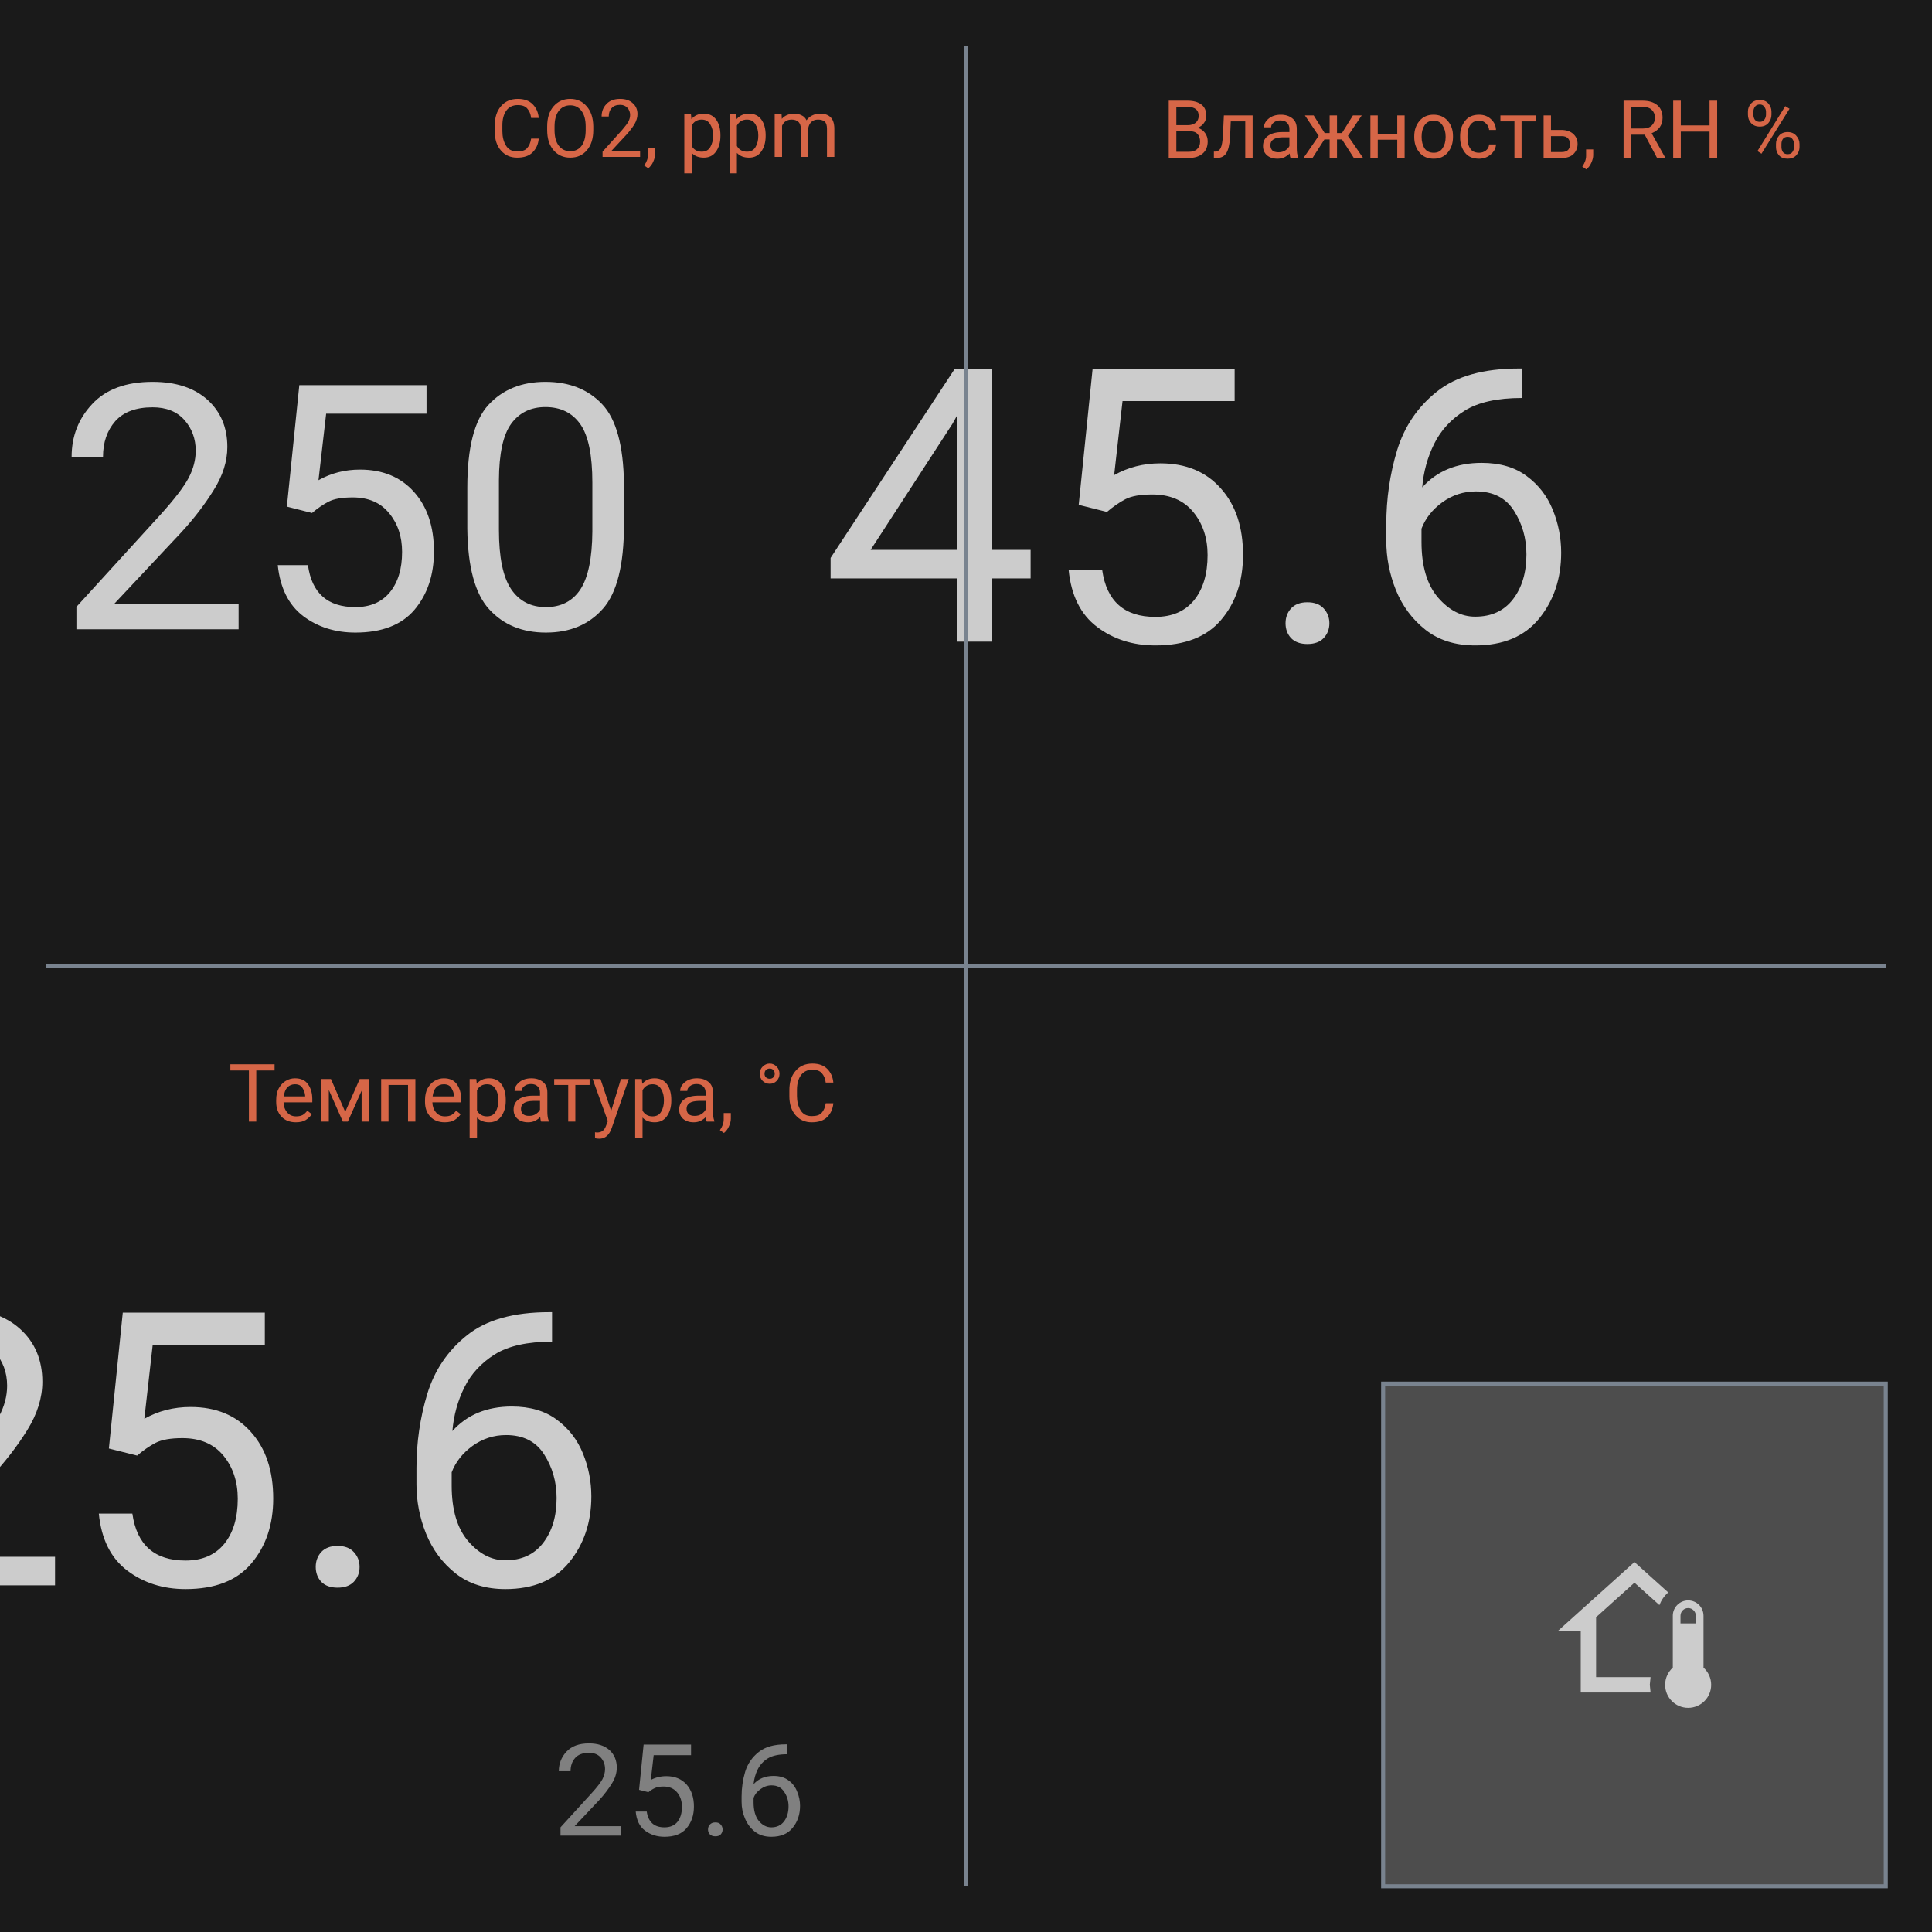
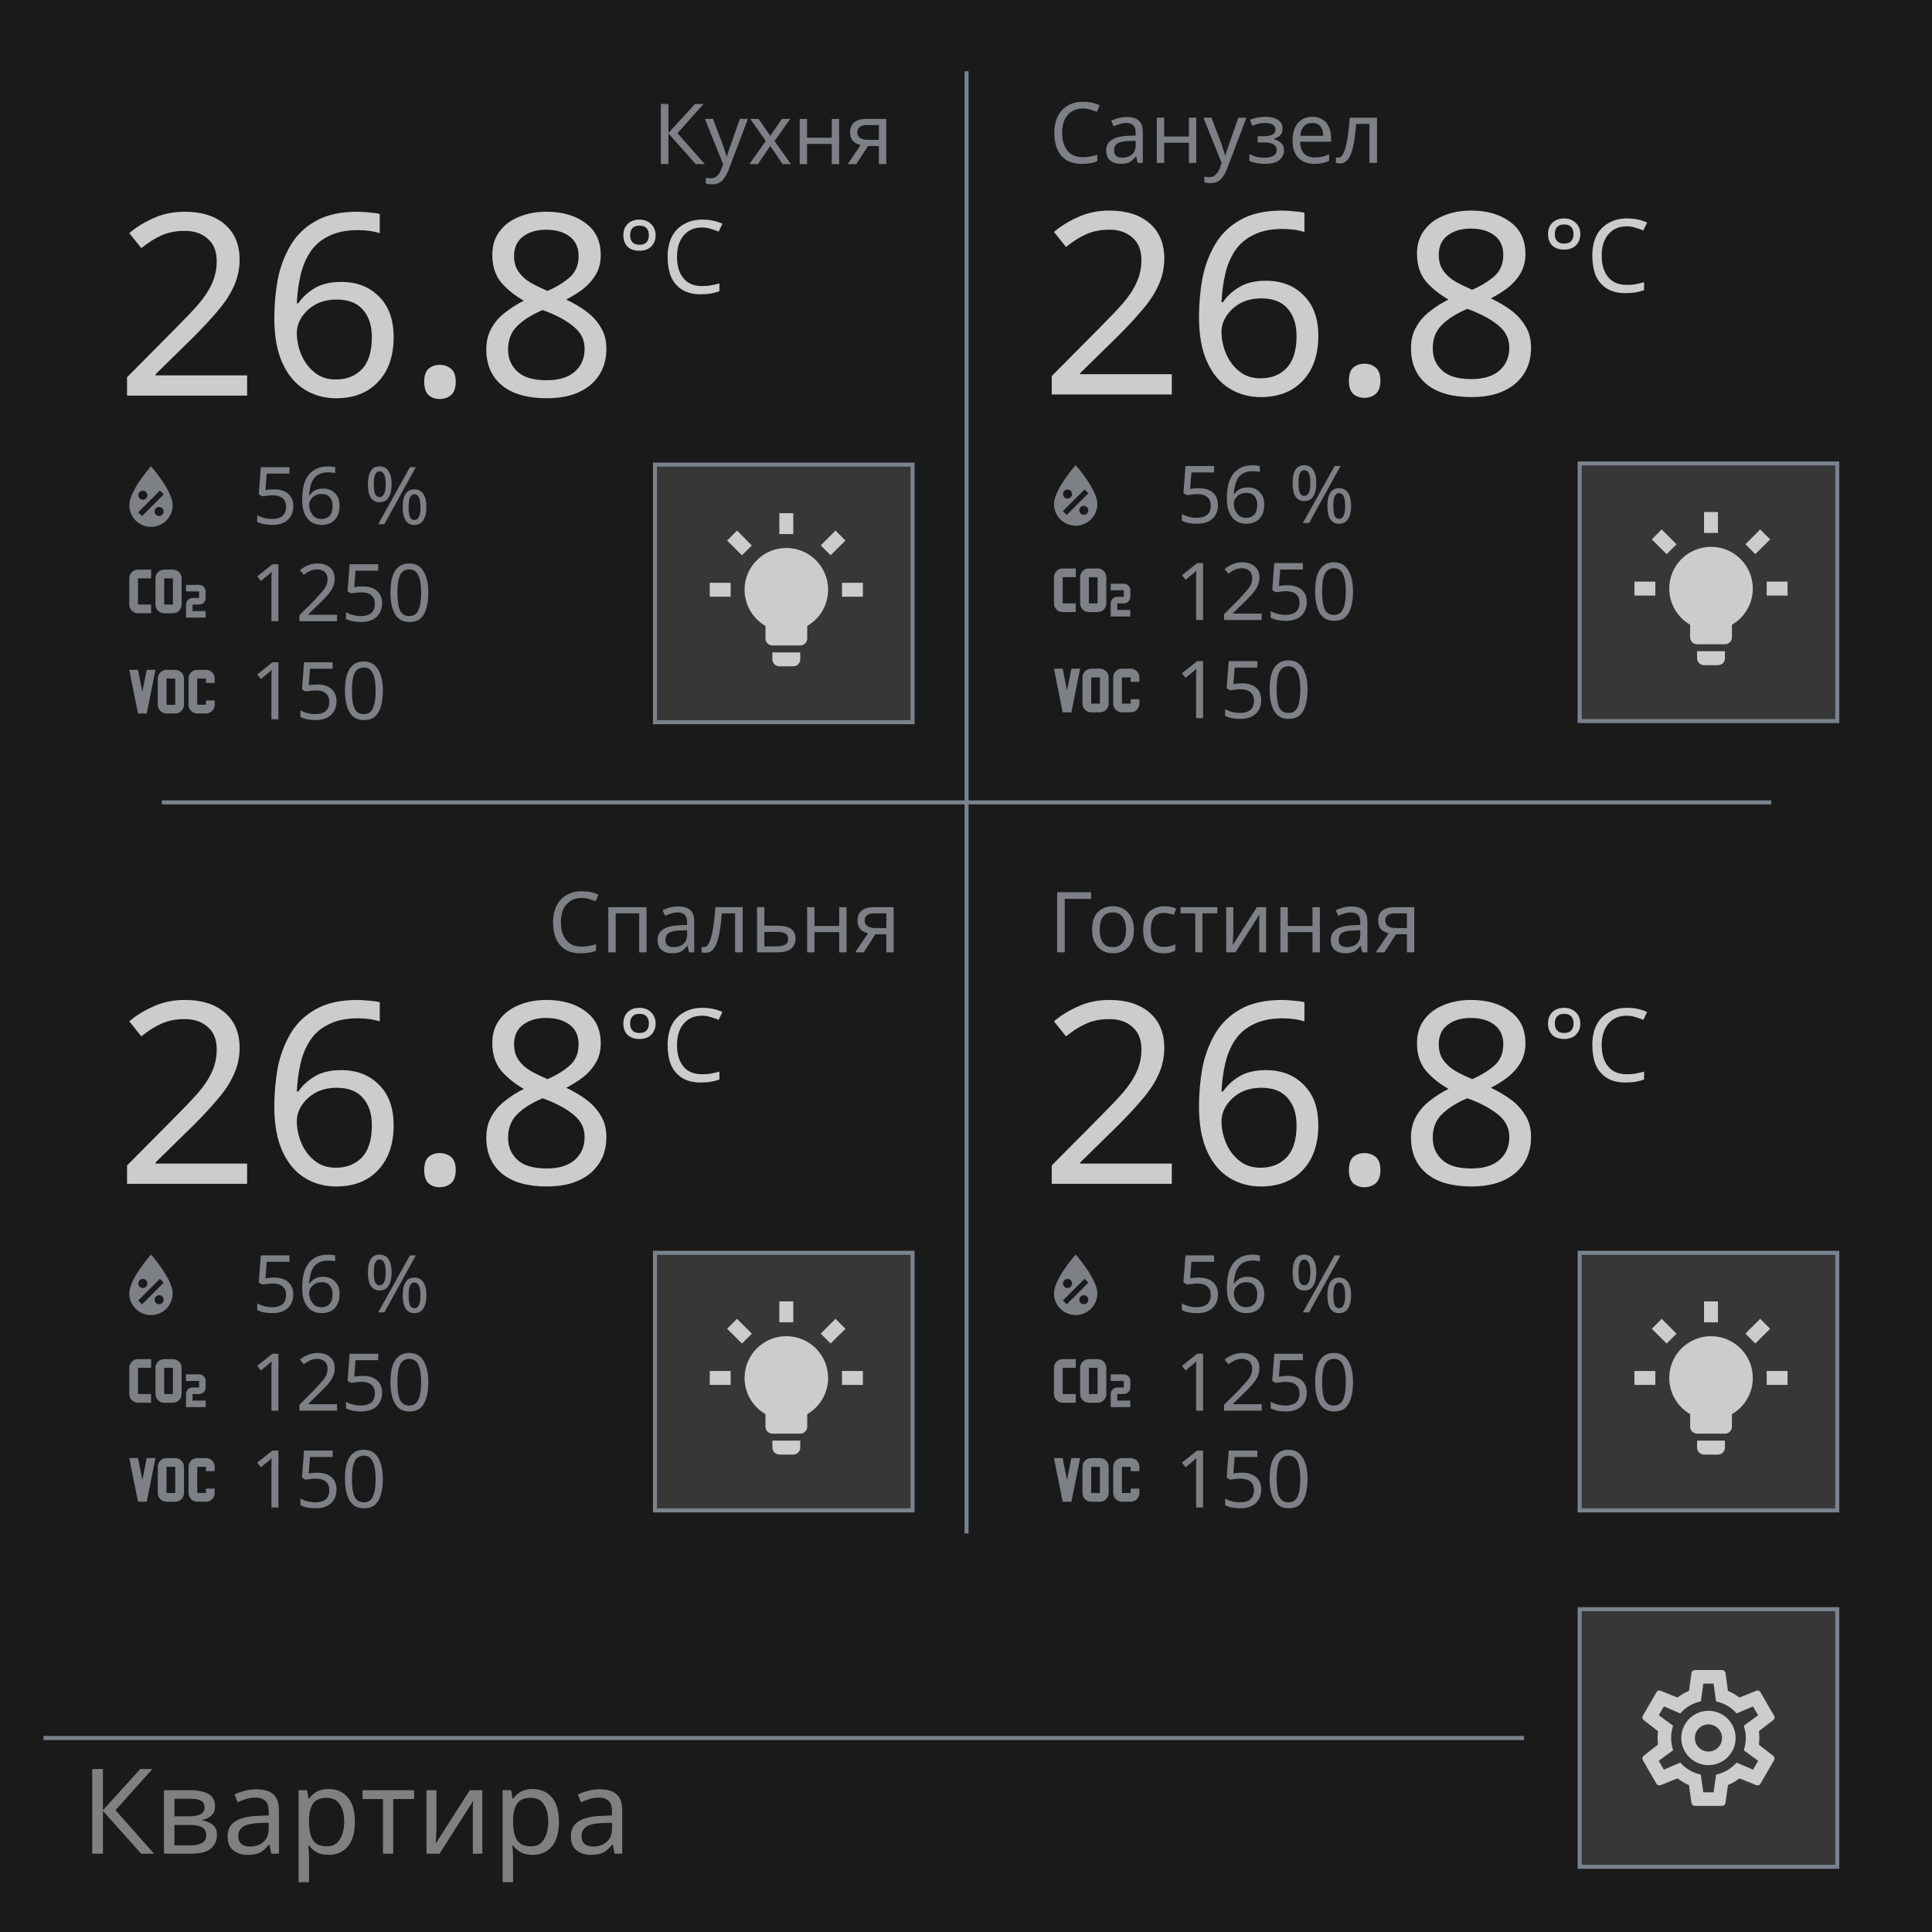
<svg xmlns="http://www.w3.org/2000/svg" xmlns:xlink="http://www.w3.org/1999/xlink" width="480" height="480" viewBox="0 0 127 127" version="1.1" id="svg5" xml:space="preserve" style="">
  <defs id="defs1266">
+     <rect x="-12.41" y="139.692" width="315.668" height="33.974" id="rect17970" />
    <style type="text/css" id="style1264" />
  </defs>
  <defs id="defs2" />
  <g id="layer1">
    <rect style="fill:#1a1a1a;stroke-width:0.529;stroke-linecap:round;stroke-linejoin:round;paint-order:markers fill stroke;stop-color:#000000" id="rect384" width="127" height="127" x="0" y="-1.1546319e-14" />
-     <path style="fill:none;stroke:#79838f;stroke-width:0.265px;stroke-linecap:butt;stroke-linejoin:miter;stroke-opacity:1" d="M 123.971,63.5 H 3.029" id="path312" />
-     <text xml:space="preserve" style="font-size:22.754px;line-height:1.25;font-family:Ubuntu;-inkscape-font-specification:Ubuntu;fill:#cccccc;fill-opacity:1;stroke-width:0.265" x="31.204" y="41.686" id="text426" transform="scale(1.007809,0.9922513)" class="" data-svg-param-id="f1874c96bd0a">
-       <tspan id="tspan424" style="font-style:normal;font-variant:normal;font-weight:normal;font-stretch:normal;font-size:22.754px;font-family:Roboto;-inkscape-font-specification:Roboto;text-align:center;text-anchor:middle;fill:#cccccc;fill-opacity:1;stroke-width:0.265" x="31.204" y="41.686">1250</tspan>
+     <path d="m 44.135,-20.167 c -0.946,0 -1.72,0.773 -1.72,1.717 0,0.944 0.774,1.717 1.72,1.717 0.069,0 0.12,0 0.189,-0.017 l 0.396,-1.133 -0.103,-0.103 c 0.12,-0.12 0.206,-0.292 0.206,-0.481 0,-0.12 -0.034,-0.24 -0.103,-0.343 l 0.378,-0.378 c 0.155,0.223 0.241,0.464 0.241,0.738 h 0.172 c 0.052,0 0.103,0.017 0.138,0.034 0,0 0.017,0 0.017,0.017 0.069,0.034 0.138,0.103 0.172,0.189 0.017,-0.086 0.017,-0.155 0.017,-0.24 0,-0.944 -0.774,-1.717 -1.72,-1.717 m 0.344,1.133 c -0.103,-0.069 -0.224,-0.103 -0.344,-0.103 -0.378,0 -0.688,0.309 -0.688,0.687 0,0.189 0.069,0.361 0.206,0.481 l -0.361,0.361 c -0.224,-0.206 -0.361,-0.515 -0.361,-0.841 0,-0.67 0.533,-1.202 1.204,-1.202 0.275,0 0.516,0.086 0.722,0.24 l -0.378,0.378 m 1.032,0.927 h -0.344 l -0.55,1.545 h 0.327 l 0.12,-0.343 h 0.55 l 0.12,0.343 h 0.327 l -0.55,-1.545 m -0.378,0.979 0.206,-0.635 0.206,0.635 z" id="path4494" style="fill:#cccccc;fill-opacity:1;stroke-width:0.214" />
+     <text xml:space="preserve" transform="scale(0.2645833)" id="text17968" style="font-size:22px;line-height:1.25;font-family:Ubuntu;-inkscape-font-specification:Ubuntu;white-space:pre;shape-inside:url(#rect17970);display:inline" />
+     <g id="g50077" transform="translate(0,-17.83066)">
+       <path style="fill:none;stroke:#79838f;stroke-width:0.265px;stroke-linecap:butt;stroke-linejoin:miter;stroke-opacity:1" d="M 116.431,70.575 H 10.642" id="path6791" />
+       <text xml:space="preserve" style="font-size:5.547px;line-height:1.25;font-family:Ubuntu;-inkscape-font-specification:Ubuntu;fill:#7d8085;fill-opacity:1;stroke-width:0.265" x="42.915" y="28.613" id="text519" transform="scale(0.9998632,1.000137)">
+         <tspan id="tspan517" style="fill:#7d8085;fill-opacity:1;stroke-width:0.265" x="42.915" y="28.613">Кухня</tspan>
+       </text>
+       <g id="g11452" transform="matrix(1.578513,0,0,1.578945,-0.5522561,-65.776)" style="stroke-width:0.633">
+         <text xml:space="preserve" style="font-size:10.583px;line-height:1.25;font-family:Ubuntu;-inkscape-font-specification:Ubuntu;fill:#cccccc;fill-opacity:1;stroke-width:0.168" x="5.141" y="69.424" id="text10087">
+           <tspan id="tspan10085" style="font-size:10.583px;fill:#cccccc;fill-opacity:1;stroke-width:0.168" x="5.141" y="69.424">26.8</tspan>
+         </text>
+         <text xml:space="preserve" style="font-size:4.233px;line-height:1.25;font-family:Ubuntu;-inkscape-font-specification:Ubuntu;fill:#cccccc;fill-opacity:1;stroke-width:0.168" x="26.076" y="65.159" id="text11212">
+           <tspan id="tspan11210" style="font-size:4.233px;fill:#cccccc;fill-opacity:1;stroke-width:0.168" x="26.076" y="65.159">°С</tspan>
+         </text>
+       </g>
+       <g id="g38697" transform="translate(0,17.01354)">
+         <g id="g23434" transform="matrix(1.084298,0,0,1.084595,0.2450653,-48.72923)" style="fill:#7d8085;fill-opacity:1;stroke-width:0.922">
+           <path d="m 8.927,73.943 c 0,0 -1.315,1.479 -1.315,2.356 0,0.728 0.59,1.315 1.315,1.315 a 1.315,1.315 0 0 0 1.315,-1.315 c 0,-0.877 -1.315,-2.356 -1.315,-2.356 m 0.541,1.473 0.232,0.232 -1.315,1.315 -0.232,-0.232 m 0.281,-1.309 a 0.274,0.274 0 0 1 0.274,0.274 0.274,0.274 0 0 1 -0.274,0.274 0.274,0.274 0 0 1 -0.274,-0.274 0.274,0.274 0 0 1 0.274,-0.274 m 0.986,0.986 a 0.274,0.274 0 0 1 0.274,0.274 0.274,0.274 0 0 1 -0.274,0.274 0.274,0.274 0 0 1 -0.274,-0.274 0.274,0.274 0 0 1 0.274,-0.274 z" id="path13127" style="fill:#7d8085;fill-opacity:1;stroke-width:0.244" />
+           <text xml:space="preserve" style="font-size:4.822px;line-height:1.25;font-family:Ubuntu;-inkscape-font-specification:Ubuntu;fill:#7d8085;fill-opacity:1;stroke-width:0.244" x="15.069" y="77.45" id="text13131">
+             <tspan id="tspan13129" style="fill:#7d8085;fill-opacity:1;stroke-width:0.244" x="15.069" y="77.45">56 %</tspan>
+           </text>
+         </g>
+         <g id="g23421" transform="matrix(1.084298,0,0,1.084595,0.2450653,-47.71619)" style="fill:#7d8085;fill-opacity:1;stroke-width:0.922">
+           <path d="M 8.141,79.271 A 0.529,0.529 0 0 0 7.611,79.8 v 1.587 a 0.529,0.529 0 0 0 0.529,0.529 h 0.794 v -0.529 h -0.794 v -1.587 h 0.794 v -0.529 h -0.794 m 1.587,0 a 0.529,0.529 0 0 0 -0.529,0.529 v 1.587 a 0.529,0.529 0 0 0 0.529,0.529 h 0.529 a 0.529,0.529 0 0 0 0.529,-0.529 v -1.587 A 0.529,0.529 0 0 0 10.257,79.271 H 9.728 m 0,0.529 h 0.529 v 1.587 H 9.728 v -1.587 m 1.323,0.397 v 0.397 h 0.794 v 0.397 H 11.448 a 0.397,0.397 0 0 0 -0.397,0.397 v 0.794 H 12.242 V 81.784 H 11.448 v -0.397 h 0.397 a 0.397,0.397 0 0 0 0.397,-0.397 v -0.397 a 0.397,0.397 0 0 0 -0.397,-0.397 z" id="path16691" style="fill:#7d8085;fill-opacity:1;stroke-width:0.244" />
+           <text xml:space="preserve" style="font-size:4.822px;line-height:1.25;font-family:Ubuntu;-inkscape-font-specification:Ubuntu;fill:#7d8085;fill-opacity:1;stroke-width:0.244" x="14.934" y="82.399" id="text17879">
+             <tspan id="tspan17877" style="fill:#7d8085;fill-opacity:1;stroke-width:0.244" x="14.934" y="82.399">1250</tspan>
+           </text>
+         </g>
+         <g id="g23429" transform="matrix(1.084298,0,0,1.084595,0.2450653,-46.14652)" style="fill:#7d8085;fill-opacity:1;stroke-width:0.922">
+           <g id="g23412" transform="translate(-42.70799,11.26288)" style="fill:#7d8085;fill-opacity:1;stroke-width:0.922">
+             <path d="m 50.319,72.636 0.529,2.646 h 0.529 l 0.529,-2.646 h -0.529 l -0.265,1.323 -0.265,-1.323 z" id="path21949" style="fill:#7d8085;fill-opacity:1;stroke-width:0.244" />
+             <path d="m 54.44,72.636 a 0.529,0.529 0 0 0 -0.529,0.529 v 1.587 a 0.529,0.529 0 0 0 0.529,0.529 h 0.529 a 0.529,0.529 0 0 0 0.529,-0.529 v -0.265 h -0.529 v 0.265 h -0.529 v -1.587 h 0.529 v 0.265 h 0.529 v -0.265 a 0.529,0.529 0 0 0 -0.529,-0.529 z" id="path20350" style="fill:#7d8085;fill-opacity:1;stroke-width:0.244" />
+             <path d="m 52.577,72.636 a 0.529,0.529 0 0 0 -0.529,0.529 v 1.588 a 0.529,0.529 0 0 0 0.529,0.529 h 0.529 a 0.529,0.529 0 0 0 0.529,-0.529 v -1.588 a 0.529,0.529 0 0 0 -0.529,-0.529 h -0.529 m 0,0.529 h 0.529 v 1.588 h -0.529 z" id="path17976" style="fill:#7d8085;fill-opacity:1;stroke-width:0.244" />
+           </g>
+           <text xml:space="preserve" style="font-size:4.822px;line-height:1.25;font-family:Ubuntu;-inkscape-font-specification:Ubuntu;fill:#7d8085;fill-opacity:1;stroke-width:0.244" x="14.934" y="86.895" id="text23416">
+             <tspan id="tspan23414" style="fill:#7d8085;fill-opacity:1;stroke-width:0.244" x="14.934" y="86.895">150</tspan>
+           </text>
+         </g>
+       </g>
+       <g id="g6955" transform="matrix(0.6666667,0,0,0.6666667,-10.38315,21.99524)" style="stroke-width:1.5">
+         <path id="path6949" style="display:inline;fill:#373737;fill-opacity:1;stroke:none;stroke-width:0.397;stroke-dasharray:none;stroke-opacity:1;paint-order:markers fill stroke;stop-color:#000000" d="m 80.157,39.563 h 25.4 v 25.4 h -25.4 z" />
+         <path d="m 108.324,92.67 a 2.745,2.745 0 0 1 2.745,2.745 c 0,1.016 -0.554,1.903 -1.373,2.379 v 0.824 a 0.458,0.458 0 0 1 -0.458,0.458 h -1.83 a 0.458,0.458 0 0 1 -0.458,-0.458 v -0.824 c -0.819,-0.476 -1.373,-1.363 -1.373,-2.379 a 2.745,2.745 0 0 1 2.745,-2.745 m 0.915,6.863 v 0.458 a 0.458,0.458 0 0 1 -0.458,0.458 h -0.915 a 0.458,0.458 0 0 1 -0.458,-0.458 v -0.458 h 1.83 m 2.745,-4.575 h 1.373 v 0.915 h -1.373 v -0.915 m -8.693,0 h 1.373 v 0.915 h -1.373 v -0.915 m 5.49,-4.575 v 1.373 h -0.915 v -1.373 h 0.915 m -3.697,1.144 0.974,0.979 -0.65,0.645 -0.975,-0.97 0.65,-0.654 m 5.504,0.974 0.97,-0.974 0.654,0.654 -0.974,0.97 z" id="path6939" style="fill:#cccccc;fill-opacity:1;stroke-width:0.265" transform="matrix(1.5,0,0,1.5,-69.37349,-91.21952)" />
+         <path id="path6953" style="display:inline;fill:#e6e6e6;fill-opacity:0;stroke:#79838f;stroke-width:0.397;stroke-opacity:1;paint-order:markers fill stroke;stop-color:#000000" d="m 80.157,39.563 h 25.4 v 25.4 h -25.4 z" class="" />
+       </g>
+       <text xml:space="preserve" style="font-size:5.547px;line-height:1.25;font-family:Ubuntu;-inkscape-font-specification:Ubuntu;fill:#7d8085;fill-opacity:1;stroke-width:0.265" x="68.97" y="28.537" id="text29618" transform="scale(0.9998632,1.000137)">
+         <tspan id="tspan29616" style="fill:#7d8085;fill-opacity:1;stroke-width:0.265" x="68.97" y="28.537">Санузел</tspan>
+       </text>
+       <g id="g29630" transform="matrix(1.578513,0,0,1.578945,60.23183,-65.85218)" style="stroke-width:0.633">
+         <text xml:space="preserve" style="font-size:10.583px;line-height:1.25;font-family:Ubuntu;-inkscape-font-specification:Ubuntu;fill:#cccccc;fill-opacity:1;stroke-width:0.168" x="5.141" y="69.424" id="text29624">
+           <tspan id="tspan29622" style="font-size:10.583px;fill:#cccccc;fill-opacity:1;stroke-width:0.168" x="5.141" y="69.424">26.8</tspan>
+         </text>
+         <text xml:space="preserve" style="font-size:4.233px;line-height:1.25;font-family:Ubuntu;-inkscape-font-specification:Ubuntu;fill:#cccccc;fill-opacity:1;stroke-width:0.168" x="26.076" y="65.159" id="text29628">
+           <tspan id="tspan29626" style="font-size:4.233px;fill:#cccccc;fill-opacity:1;stroke-width:0.168" x="26.076" y="65.159">°С</tspan>
+         </text>
+       </g>
+       <g id="g38714" transform="translate(0,17.01354)">
+         <g id="g29638" transform="matrix(1.084298,0,0,1.084595,61.02915,-48.80541)" style="fill:#7d8085;fill-opacity:1;stroke-width:0.922">
+           <path d="m 8.927,73.943 c 0,0 -1.315,1.479 -1.315,2.356 0,0.728 0.59,1.315 1.315,1.315 a 1.315,1.315 0 0 0 1.315,-1.315 c 0,-0.877 -1.315,-2.356 -1.315,-2.356 m 0.541,1.473 0.232,0.232 -1.315,1.315 -0.232,-0.232 m 0.281,-1.309 a 0.274,0.274 0 0 1 0.274,0.274 0.274,0.274 0 0 1 -0.274,0.274 0.274,0.274 0 0 1 -0.274,-0.274 0.274,0.274 0 0 1 0.274,-0.274 m 0.986,0.986 a 0.274,0.274 0 0 1 0.274,0.274 0.274,0.274 0 0 1 -0.274,0.274 0.274,0.274 0 0 1 -0.274,-0.274 0.274,0.274 0 0 1 0.274,-0.274 z" id="path29632" style="fill:#7d8085;fill-opacity:1;stroke-width:0.244" />
+           <text xml:space="preserve" style="font-size:4.822px;line-height:1.25;font-family:Ubuntu;-inkscape-font-specification:Ubuntu;fill:#7d8085;fill-opacity:1;stroke-width:0.244" x="15.069" y="77.45" id="text29636">
+             <tspan id="tspan29634" style="fill:#7d8085;fill-opacity:1;stroke-width:0.244" x="15.069" y="77.45">56 %</tspan>
+           </text>
+         </g>
+         <g id="g29646" transform="matrix(1.084298,0,0,1.084595,61.02915,-47.79237)" style="fill:#7d8085;fill-opacity:1;stroke-width:0.922">
+           <path d="M 8.141,79.271 A 0.529,0.529 0 0 0 7.611,79.8 v 1.587 a 0.529,0.529 0 0 0 0.529,0.529 h 0.794 v -0.529 h -0.794 v -1.587 h 0.794 v -0.529 h -0.794 m 1.587,0 a 0.529,0.529 0 0 0 -0.529,0.529 v 1.587 a 0.529,0.529 0 0 0 0.529,0.529 h 0.529 a 0.529,0.529 0 0 0 0.529,-0.529 v -1.587 A 0.529,0.529 0 0 0 10.257,79.271 H 9.728 m 0,0.529 h 0.529 v 1.587 H 9.728 v -1.587 m 1.323,0.397 v 0.397 h 0.794 v 0.397 H 11.448 a 0.397,0.397 0 0 0 -0.397,0.397 v 0.794 H 12.242 V 81.784 H 11.448 v -0.397 h 0.397 a 0.397,0.397 0 0 0 0.397,-0.397 v -0.397 a 0.397,0.397 0 0 0 -0.397,-0.397 z" id="path29640" style="fill:#7d8085;fill-opacity:1;stroke-width:0.244" />
+           <text xml:space="preserve" style="font-size:4.822px;line-height:1.25;font-family:Ubuntu;-inkscape-font-specification:Ubuntu;fill:#7d8085;fill-opacity:1;stroke-width:0.244" x="14.934" y="82.399" id="text29644">
+             <tspan id="tspan29642" style="fill:#7d8085;fill-opacity:1;stroke-width:0.244" x="14.934" y="82.399">1250</tspan>
+           </text>
+         </g>
+         <g id="g29660" transform="matrix(1.084298,0,0,1.084595,61.02915,-46.2227)" style="fill:#7d8085;fill-opacity:1;stroke-width:0.922">
+           <g id="g29654" transform="translate(-42.70799,11.26288)" style="fill:#7d8085;fill-opacity:1;stroke-width:0.922">
+             <path d="m 50.319,72.636 0.529,2.646 h 0.529 l 0.529,-2.646 h -0.529 l -0.265,1.323 -0.265,-1.323 z" id="path29648" style="fill:#7d8085;fill-opacity:1;stroke-width:0.244" />
+             <path d="m 54.44,72.636 a 0.529,0.529 0 0 0 -0.529,0.529 v 1.587 a 0.529,0.529 0 0 0 0.529,0.529 h 0.529 a 0.529,0.529 0 0 0 0.529,-0.529 v -0.265 h -0.529 v 0.265 h -0.529 v -1.587 h 0.529 v 0.265 h 0.529 v -0.265 a 0.529,0.529 0 0 0 -0.529,-0.529 z" id="path29650" style="fill:#7d8085;fill-opacity:1;stroke-width:0.244" />
+             <path d="m 52.577,72.636 a 0.529,0.529 0 0 0 -0.529,0.529 v 1.588 a 0.529,0.529 0 0 0 0.529,0.529 h 0.529 a 0.529,0.529 0 0 0 0.529,-0.529 v -1.588 a 0.529,0.529 0 0 0 -0.529,-0.529 h -0.529 m 0,0.529 h 0.529 v 1.588 h -0.529 z" id="path29652" style="fill:#7d8085;fill-opacity:1;stroke-width:0.244" />
+           </g>
+           <text xml:space="preserve" style="font-size:4.822px;line-height:1.25;font-family:Ubuntu;-inkscape-font-specification:Ubuntu;fill:#7d8085;fill-opacity:1;stroke-width:0.244" x="14.934" y="86.895" id="text29658">
+             <tspan id="tspan29656" style="fill:#7d8085;fill-opacity:1;stroke-width:0.244" x="14.934" y="86.895">150</tspan>
+           </text>
+         </g>
+       </g>
+       <g id="g34252" transform="matrix(0.6666667,0,0,0.6666667,50.40094,21.91906)" style="stroke-width:1.5">
+         <path id="path34246" style="display:inline;fill:#373737;fill-opacity:1;stroke:none;stroke-width:0.397;stroke-dasharray:none;stroke-opacity:1;paint-order:markers fill stroke;stop-color:#000000" d="m 80.157,39.563 h 25.4 v 25.4 h -25.4 z" />
+         <path d="m 108.324,92.67 a 2.745,2.745 0 0 1 2.745,2.745 c 0,1.016 -0.554,1.903 -1.373,2.379 v 0.824 a 0.458,0.458 0 0 1 -0.458,0.458 h -1.83 a 0.458,0.458 0 0 1 -0.458,-0.458 v -0.824 c -0.819,-0.476 -1.373,-1.363 -1.373,-2.379 a 2.745,2.745 0 0 1 2.745,-2.745 m 0.915,6.863 v 0.458 a 0.458,0.458 0 0 1 -0.458,0.458 h -0.915 a 0.458,0.458 0 0 1 -0.458,-0.458 v -0.458 h 1.83 m 2.745,-4.575 h 1.373 v 0.915 h -1.373 v -0.915 m -8.693,0 h 1.373 v 0.915 h -1.373 v -0.915 m 5.49,-4.575 v 1.373 h -0.915 v -1.373 h 0.915 m -3.697,1.144 0.974,0.979 -0.65,0.645 -0.975,-0.97 0.65,-0.654 m 5.504,0.974 0.97,-0.974 0.654,0.654 -0.974,0.97 z" id="path34248" style="fill:#cccccc;fill-opacity:1;stroke-width:0.265" transform="matrix(1.5,0,0,1.5,-69.37349,-91.21952)" />
+         <path id="path34250" style="display:inline;fill:#e6e6e6;fill-opacity:0;stroke:#79838f;stroke-width:0.397;stroke-opacity:1;paint-order:markers fill stroke;stop-color:#000000" d="m 80.157,39.563 h 25.4 v 25.4 h -25.4 z" class="" />
+       </g>
+       <text xml:space="preserve" style="font-size:5.547px;line-height:1.25;font-family:Ubuntu;-inkscape-font-specification:Ubuntu;fill:#7d8085;fill-opacity:1;stroke-width:0.265" x="68.97" y="80.42" id="text29836" transform="scale(0.9998632,1.000137)">
+         <tspan id="tspan29834" style="fill:#7d8085;fill-opacity:1;stroke-width:0.265" x="68.97" y="80.42">Гостиная</tspan>
+       </text>
+       <g id="g29848" transform="matrix(1.578513,0,0,1.578945,60.23183,-13.96218)" style="stroke-width:0.633">
+         <text xml:space="preserve" style="font-size:10.583px;line-height:1.25;font-family:Ubuntu;-inkscape-font-specification:Ubuntu;fill:#cccccc;fill-opacity:1;stroke-width:0.168" x="5.141" y="69.424" id="text29842">
+           <tspan id="tspan29840" style="font-size:10.583px;fill:#cccccc;fill-opacity:1;stroke-width:0.168" x="5.141" y="69.424">26.8</tspan>
+         </text>
+         <text xml:space="preserve" style="font-size:4.233px;line-height:1.25;font-family:Ubuntu;-inkscape-font-specification:Ubuntu;fill:#cccccc;fill-opacity:1;stroke-width:0.168" x="26.076" y="65.159" id="text29846">
+           <tspan id="tspan29844" style="font-size:4.233px;fill:#cccccc;fill-opacity:1;stroke-width:0.168" x="26.076" y="65.159">°С</tspan>
+         </text>
+       </g>
+       <g id="g38748" transform="translate(0,15.42604)">
+         <g id="g29856" transform="matrix(1.084298,0,0,1.084595,61.02915,4.672087)" style="fill:#7d8085;fill-opacity:1;stroke-width:0.922">
+           <path d="m 8.927,73.943 c 0,0 -1.315,1.479 -1.315,2.356 0,0.728 0.59,1.315 1.315,1.315 a 1.315,1.315 0 0 0 1.315,-1.315 c 0,-0.877 -1.315,-2.356 -1.315,-2.356 m 0.541,1.473 0.232,0.232 -1.315,1.315 -0.232,-0.232 m 0.281,-1.309 a 0.274,0.274 0 0 1 0.274,0.274 0.274,0.274 0 0 1 -0.274,0.274 0.274,0.274 0 0 1 -0.274,-0.274 0.274,0.274 0 0 1 0.274,-0.274 m 0.986,0.986 a 0.274,0.274 0 0 1 0.274,0.274 0.274,0.274 0 0 1 -0.274,0.274 0.274,0.274 0 0 1 -0.274,-0.274 0.274,0.274 0 0 1 0.274,-0.274 z" id="path29850" style="fill:#7d8085;fill-opacity:1;stroke-width:0.244" />
+           <text xml:space="preserve" style="font-size:4.822px;line-height:1.25;font-family:Ubuntu;-inkscape-font-specification:Ubuntu;fill:#7d8085;fill-opacity:1;stroke-width:0.244" x="15.069" y="77.45" id="text29854">
+             <tspan id="tspan29852" style="fill:#7d8085;fill-opacity:1;stroke-width:0.244" x="15.069" y="77.45">56 %</tspan>
+           </text>
+         </g>
+         <g id="g29864" transform="matrix(1.084298,0,0,1.084595,61.02915,5.767783)" style="fill:#7d8085;fill-opacity:1;stroke-width:0.922">
+           <path d="M 8.141,79.271 A 0.529,0.529 0 0 0 7.611,79.8 v 1.587 a 0.529,0.529 0 0 0 0.529,0.529 h 0.794 v -0.529 h -0.794 v -1.587 h 0.794 v -0.529 h -0.794 m 1.587,0 a 0.529,0.529 0 0 0 -0.529,0.529 v 1.587 a 0.529,0.529 0 0 0 0.529,0.529 h 0.529 a 0.529,0.529 0 0 0 0.529,-0.529 v -1.587 A 0.529,0.529 0 0 0 10.257,79.271 H 9.728 m 0,0.529 h 0.529 v 1.587 H 9.728 v -1.587 m 1.323,0.397 v 0.397 h 0.794 v 0.397 H 11.448 a 0.397,0.397 0 0 0 -0.397,0.397 v 0.794 H 12.242 V 81.784 H 11.448 v -0.397 h 0.397 a 0.397,0.397 0 0 0 0.397,-0.397 v -0.397 a 0.397,0.397 0 0 0 -0.397,-0.397 z" id="path29858" style="fill:#7d8085;fill-opacity:1;stroke-width:0.244" />
+           <text xml:space="preserve" style="font-size:4.822px;line-height:1.25;font-family:Ubuntu;-inkscape-font-specification:Ubuntu;fill:#7d8085;fill-opacity:1;stroke-width:0.244" x="14.934" y="82.399" id="text29862">
+             <tspan id="tspan29860" style="fill:#7d8085;fill-opacity:1;stroke-width:0.244" x="14.934" y="82.399">1250</tspan>
+           </text>
+         </g>
+         <g id="g29878" transform="matrix(1.084298,0,0,1.084595,61.02915,7.254797)" style="fill:#7d8085;fill-opacity:1;stroke-width:0.922">
+           <g id="g29872" transform="translate(-42.70799,11.26288)" style="fill:#7d8085;fill-opacity:1;stroke-width:0.922">
+             <path d="m 50.319,72.636 0.529,2.646 h 0.529 l 0.529,-2.646 h -0.529 l -0.265,1.323 -0.265,-1.323 z" id="path29866" style="fill:#7d8085;fill-opacity:1;stroke-width:0.244" />
+             <path d="m 54.44,72.636 a 0.529,0.529 0 0 0 -0.529,0.529 v 1.587 a 0.529,0.529 0 0 0 0.529,0.529 h 0.529 a 0.529,0.529 0 0 0 0.529,-0.529 v -0.265 h -0.529 v 0.265 h -0.529 v -1.587 h 0.529 v 0.265 h 0.529 v -0.265 a 0.529,0.529 0 0 0 -0.529,-0.529 z" id="path29868" style="fill:#7d8085;fill-opacity:1;stroke-width:0.244" />
+             <path d="m 52.577,72.636 a 0.529,0.529 0 0 0 -0.529,0.529 v 1.588 a 0.529,0.529 0 0 0 0.529,0.529 h 0.529 a 0.529,0.529 0 0 0 0.529,-0.529 v -1.588 a 0.529,0.529 0 0 0 -0.529,-0.529 h -0.529 m 0,0.529 h 0.529 v 1.588 h -0.529 z" id="path29870" style="fill:#7d8085;fill-opacity:1;stroke-width:0.244" />
+           </g>
+           <text xml:space="preserve" style="font-size:4.822px;line-height:1.25;font-family:Ubuntu;-inkscape-font-specification:Ubuntu;fill:#7d8085;fill-opacity:1;stroke-width:0.244" x="14.934" y="86.895" id="text29876">
+             <tspan id="tspan29874" style="fill:#7d8085;fill-opacity:1;stroke-width:0.244" x="14.934" y="86.895">150</tspan>
+           </text>
+         </g>
+       </g>
+       <g id="g34260" transform="matrix(0.6666667,0,0,0.6666667,50.40094,73.80905)" style="stroke-width:1.5">
+         <path id="path34254" style="display:inline;fill:#373737;fill-opacity:1;stroke:none;stroke-width:0.397;stroke-dasharray:none;paint-order:markers fill stroke;stop-color:#000000" d="m 80.157,39.563 h 25.4 v 25.4 h -25.4 z" />
+         <path d="m 108.324,92.67 a 2.745,2.745 0 0 1 2.745,2.745 c 0,1.016 -0.554,1.903 -1.373,2.379 v 0.824 a 0.458,0.458 0 0 1 -0.458,0.458 h -1.83 a 0.458,0.458 0 0 1 -0.458,-0.458 v -0.824 c -0.819,-0.476 -1.373,-1.363 -1.373,-2.379 a 2.745,2.745 0 0 1 2.745,-2.745 m 0.915,6.863 v 0.458 a 0.458,0.458 0 0 1 -0.458,0.458 h -0.915 a 0.458,0.458 0 0 1 -0.458,-0.458 v -0.458 h 1.83 m 2.745,-4.575 h 1.373 v 0.915 h -1.373 v -0.915 m -8.693,0 h 1.373 v 0.915 h -1.373 v -0.915 m 5.49,-4.575 v 1.373 h -0.915 v -1.373 h 0.915 m -3.697,1.144 0.974,0.979 -0.65,0.645 -0.975,-0.97 0.65,-0.654 m 5.504,0.974 0.97,-0.974 0.654,0.654 -0.974,0.97 z" id="path34256" style="fill:#cccccc;fill-opacity:1;stroke-width:0.265" transform="matrix(1.5,0,0,1.5,-69.37349,-91.21952)" />
+         <path id="path34258" style="display:inline;fill:#e6e6e6;fill-opacity:0;stroke:#79838f;stroke-width:0.397;stroke-opacity:1;paint-order:markers fill stroke;stop-color:#000000" d="m 80.157,39.563 h 25.4 v 25.4 h -25.4 z" class="" />
+       </g>
+       <text xml:space="preserve" style="font-size:5.547px;line-height:1.25;font-family:Ubuntu;-inkscape-font-specification:Ubuntu;fill:#7d8085;fill-opacity:1;stroke-width:0.265" x="36.014" y="80.42" id="text29786" transform="scale(0.9998632,1.000137)">
+         <tspan id="tspan29784" style="fill:#7d8085;fill-opacity:1;stroke-width:0.265" x="36.014" y="80.42">Спальня</tspan>
+       </text>
+       <g id="g29798" transform="matrix(1.578513,0,0,1.578945,-0.5522561,-13.96218)" style="stroke-width:0.633">
+         <text xml:space="preserve" style="font-size:10.583px;line-height:1.25;font-family:Ubuntu;-inkscape-font-specification:Ubuntu;fill:#cccccc;fill-opacity:1;stroke-width:0.168" x="5.141" y="69.424" id="text29792">
+           <tspan id="tspan29790" style="font-size:10.583px;fill:#cccccc;fill-opacity:1;stroke-width:0.168" x="5.141" y="69.424">26.8</tspan>
+         </text>
+         <text xml:space="preserve" style="font-size:4.233px;line-height:1.25;font-family:Ubuntu;-inkscape-font-specification:Ubuntu;fill:#cccccc;fill-opacity:1;stroke-width:0.168" x="26.076" y="65.159" id="text29796">
+           <tspan id="tspan29794" style="font-size:4.233px;fill:#cccccc;fill-opacity:1;stroke-width:0.168" x="26.076" y="65.159">°С</tspan>
+         </text>
+       </g>
+       <g id="g38731" transform="translate(0,15.42604)">
+         <g id="g29806" transform="matrix(1.084298,0,0,1.084595,0.2450653,4.672087)" style="fill:#7d8085;fill-opacity:1;stroke-width:0.922">
+           <path d="m 8.927,73.943 c 0,0 -1.315,1.479 -1.315,2.356 0,0.728 0.59,1.315 1.315,1.315 a 1.315,1.315 0 0 0 1.315,-1.315 c 0,-0.877 -1.315,-2.356 -1.315,-2.356 m 0.541,1.473 0.232,0.232 -1.315,1.315 -0.232,-0.232 m 0.281,-1.309 a 0.274,0.274 0 0 1 0.274,0.274 0.274,0.274 0 0 1 -0.274,0.274 0.274,0.274 0 0 1 -0.274,-0.274 0.274,0.274 0 0 1 0.274,-0.274 m 0.986,0.986 a 0.274,0.274 0 0 1 0.274,0.274 0.274,0.274 0 0 1 -0.274,0.274 0.274,0.274 0 0 1 -0.274,-0.274 0.274,0.274 0 0 1 0.274,-0.274 z" id="path29800" style="fill:#7d8085;fill-opacity:1;stroke-width:0.244" />
+           <text xml:space="preserve" style="font-size:4.822px;line-height:1.25;font-family:Ubuntu;-inkscape-font-specification:Ubuntu;fill:#7d8085;fill-opacity:1;stroke-width:0.244" x="15.069" y="77.45" id="text29804">
+             <tspan id="tspan29802" style="fill:#7d8085;fill-opacity:1;stroke-width:0.244" x="15.069" y="77.45">56 %</tspan>
+           </text>
+         </g>
+         <g id="g29814" transform="matrix(1.084298,0,0,1.084595,0.2450653,5.767783)" style="fill:#7d8085;fill-opacity:1;stroke-width:0.922">
+           <path d="M 8.141,79.271 A 0.529,0.529 0 0 0 7.611,79.8 v 1.587 a 0.529,0.529 0 0 0 0.529,0.529 h 0.794 v -0.529 h -0.794 v -1.587 h 0.794 v -0.529 h -0.794 m 1.587,0 a 0.529,0.529 0 0 0 -0.529,0.529 v 1.587 a 0.529,0.529 0 0 0 0.529,0.529 h 0.529 a 0.529,0.529 0 0 0 0.529,-0.529 v -1.587 A 0.529,0.529 0 0 0 10.257,79.271 H 9.728 m 0,0.529 h 0.529 v 1.587 H 9.728 v -1.587 m 1.323,0.397 v 0.397 h 0.794 v 0.397 H 11.448 a 0.397,0.397 0 0 0 -0.397,0.397 v 0.794 H 12.242 V 81.784 H 11.448 v -0.397 h 0.397 a 0.397,0.397 0 0 0 0.397,-0.397 v -0.397 a 0.397,0.397 0 0 0 -0.397,-0.397 z" id="path29808" style="fill:#7d8085;fill-opacity:1;stroke-width:0.244" />
+           <text xml:space="preserve" style="font-size:4.822px;line-height:1.25;font-family:Ubuntu;-inkscape-font-specification:Ubuntu;fill:#7d8085;fill-opacity:1;stroke-width:0.244" x="14.934" y="82.399" id="text29812">
+             <tspan id="tspan29810" style="fill:#7d8085;fill-opacity:1;stroke-width:0.244" x="14.934" y="82.399">1250</tspan>
+           </text>
+         </g>
+         <g id="g29828" transform="matrix(1.084298,0,0,1.084595,0.2450653,7.254797)" style="fill:#7d8085;fill-opacity:1;stroke-width:0.922">
+           <g id="g29822" transform="translate(-42.70799,11.26288)" style="fill:#7d8085;fill-opacity:1;stroke-width:0.922">
+             <path d="m 50.319,72.636 0.529,2.646 h 0.529 l 0.529,-2.646 h -0.529 l -0.265,1.323 -0.265,-1.323 z" id="path29816" style="fill:#7d8085;fill-opacity:1;stroke-width:0.244" />
+             <path d="m 54.44,72.636 a 0.529,0.529 0 0 0 -0.529,0.529 v 1.587 a 0.529,0.529 0 0 0 0.529,0.529 h 0.529 a 0.529,0.529 0 0 0 0.529,-0.529 v -0.265 h -0.529 v 0.265 h -0.529 v -1.587 h 0.529 v 0.265 h 0.529 v -0.265 a 0.529,0.529 0 0 0 -0.529,-0.529 z" id="path29818" style="fill:#7d8085;fill-opacity:1;stroke-width:0.244" />
+             <path d="m 52.577,72.636 a 0.529,0.529 0 0 0 -0.529,0.529 v 1.588 a 0.529,0.529 0 0 0 0.529,0.529 h 0.529 a 0.529,0.529 0 0 0 0.529,-0.529 v -1.588 a 0.529,0.529 0 0 0 -0.529,-0.529 h -0.529 m 0,0.529 h 0.529 v 1.588 h -0.529 z" id="path29820" style="fill:#7d8085;fill-opacity:1;stroke-width:0.244" />
+           </g>
+           <text xml:space="preserve" style="font-size:4.822px;line-height:1.25;font-family:Ubuntu;-inkscape-font-specification:Ubuntu;fill:#7d8085;fill-opacity:1;stroke-width:0.244" x="14.934" y="86.895" id="text29826">
+             <tspan id="tspan29824" style="fill:#7d8085;fill-opacity:1;stroke-width:0.244" x="14.934" y="86.895">150</tspan>
+           </text>
+         </g>
+       </g>
+       <g id="g34268" transform="matrix(0.6666667,0,0,0.6666667,-10.38315,73.80905)" style="stroke-width:1.5">
+         <path id="path34262" style="display:inline;fill:#373737;fill-opacity:1;stroke:none;stroke-width:0.397;stroke-dasharray:none;stroke-opacity:1;paint-order:markers fill stroke;stop-color:#000000" d="m 80.157,39.563 h 25.4 v 25.4 h -25.4 z" />
+         <path d="m 108.324,92.67 a 2.745,2.745 0 0 1 2.745,2.745 c 0,1.016 -0.554,1.903 -1.373,2.379 v 0.824 a 0.458,0.458 0 0 1 -0.458,0.458 h -1.83 a 0.458,0.458 0 0 1 -0.458,-0.458 v -0.824 c -0.819,-0.476 -1.373,-1.363 -1.373,-2.379 a 2.745,2.745 0 0 1 2.745,-2.745 m 0.915,6.863 v 0.458 a 0.458,0.458 0 0 1 -0.458,0.458 h -0.915 a 0.458,0.458 0 0 1 -0.458,-0.458 v -0.458 h 1.83 m 2.745,-4.575 h 1.373 v 0.915 h -1.373 v -0.915 m -8.693,0 h 1.373 v 0.915 h -1.373 v -0.915 m 5.49,-4.575 v 1.373 h -0.915 v -1.373 h 0.915 m -3.697,1.144 0.974,0.979 -0.65,0.645 -0.975,-0.97 0.65,-0.654 m 5.504,0.974 0.97,-0.974 0.654,0.654 -0.974,0.97 z" id="path34264" style="fill:#cccccc;fill-opacity:1;stroke-width:0.265" transform="matrix(1.5,0,0,1.5,-69.37349,-91.21952)" />
+         <path id="path34266" style="display:inline;fill:#e6e6e6;fill-opacity:0;stroke:#79838f;stroke-width:0.397;stroke-opacity:1;paint-order:markers fill stroke;stop-color:#000000" d="m 80.157,39.563 h 25.4 v 25.4 h -25.4 z" class="" />
+       </g>
+       <path style="fill:none;stroke:#79838f;stroke-width:0.265px;stroke-linecap:butt;stroke-linejoin:miter;stroke-opacity:1" d="M 63.536,22.516 V 118.633" id="path36713" />
+     </g>
+     <path style="fill:none;stroke:#79838f;stroke-width:0.265px;stroke-linecap:butt;stroke-linejoin:miter;stroke-opacity:1" d="M 100.184,114.246 H 2.857" id="path2668" />
+     <text xml:space="preserve" style="font-size:7.781px;line-height:1.25;font-family:Ubuntu;-inkscape-font-specification:Ubuntu;fill:#808080;fill-opacity:1;stroke-width:0.265" x="5.312" y="121.849" id="text11046">
+       <tspan style="font-size:7.781px;fill:#808080;fill-opacity:1;stroke-width:0.265" x="5.312" y="121.849" id="tspan11591">Квартира</tspan>
    </text>
-     <text xml:space="preserve" style="font-size:5.292px;line-height:1.25;font-family:Ubuntu;-inkscape-font-specification:Ubuntu;fill:#d66647;fill-opacity:1;stroke:none;stroke-width:0.265;stroke-opacity:1" x="47.153" y="10.313" id="text430" transform="scale(0.9998878,1.000112)">
-       <tspan id="tspan428" style="font-style:normal;font-variant:normal;font-weight:normal;font-stretch:normal;font-size:5.292px;font-family:Roboto;-inkscape-font-specification:Roboto;text-align:center;text-anchor:middle;fill:#d66647;fill-opacity:1;stroke:none;stroke-width:0.265;stroke-opacity:1" x="47.153" y="10.313">CO2, ppm</tspan>
-     </text>
-     <text xml:space="preserve" style="font-size:25.4px;line-height:1.25;font-family:Ubuntu;-inkscape-font-specification:Ubuntu;fill:#cccccc;fill-opacity:1;stroke-width:0.265" x="94.791" y="42.509" id="text434" transform="scale(1.007809,0.9922513)" class="" data-svg-param-id="f1874c979289">
-       <tspan id="tspan432" style="font-style:normal;font-variant:normal;font-weight:normal;font-stretch:normal;font-size:25.4px;font-family:Roboto;-inkscape-font-specification:Roboto;text-align:center;text-anchor:middle;fill:#cccccc;fill-opacity:1;stroke-width:0.265" x="94.791" y="42.509">45.6</tspan>
-     </text>
-     <text xml:space="preserve" style="font-size:5.292px;line-height:1.25;font-family:Ubuntu;-inkscape-font-specification:Ubuntu;fill:#d66647;fill-opacity:1;stroke:none;stroke-width:0.265;stroke-opacity:1" x="100.903" y="10.383" id="text438" transform="scale(0.9998878,1.000112)">
-       <tspan id="tspan436" style="font-style:normal;font-variant:normal;font-weight:normal;font-stretch:normal;font-size:5.292px;font-family:Roboto;-inkscape-font-specification:Roboto;text-align:center;text-anchor:middle;fill:#d66647;fill-opacity:1;stroke:none;stroke-width:0.265;stroke-opacity:1" x="100.903" y="10.383">Влажность, RH %</tspan>
-     </text>
-     <text xml:space="preserve" style="font-size:25.4px;line-height:1.25;font-family:Ubuntu;-inkscape-font-specification:Ubuntu;fill:#cccccc;fill-opacity:1;stroke-width:0.265" x="31.535" y="105.023" id="text442" transform="scale(1.007809,0.9922513)" class="" data-svg-param-id="f1874c9322d5">
-       <tspan id="tspan440" style="font-style:normal;font-variant:normal;font-weight:normal;font-stretch:normal;font-size:25.4px;font-family:Roboto;-inkscape-font-specification:Roboto;text-align:center;text-anchor:middle;fill:#cccccc;fill-opacity:1;stroke-width:0.265" x="31.535" y="105.023">25.6</tspan>
-     </text>
-     <text xml:space="preserve" style="font-size:5.292px;line-height:1.25;font-family:Ubuntu;-inkscape-font-specification:Ubuntu;fill:#d66647;fill-opacity:1;stroke:none;stroke-width:0.265;stroke-opacity:1" x="38.463" y="73.718" id="text446" transform="scale(0.9998878,1.000112)">
-       <tspan id="tspan444" style="font-style:normal;font-variant:normal;font-weight:normal;font-stretch:normal;font-size:5.292px;font-family:Roboto;-inkscape-font-specification:Roboto;text-align:center;text-anchor:middle;fill:#d66647;fill-opacity:1;stroke:none;stroke-width:0.265;stroke-opacity:1" x="38.463" y="73.718">Температура, °C</tspan>
-     </text>
-     <a id="a323" xlink:href="/#!/dashboards/svg/view/4in-panel-thermostat" transform="matrix(0.7887436,0,0,0.7887436,32.31321,32.34454)" style="stroke-width:1.268">
-       <g id="g645" transform="matrix(0.6624383,0,0,0.6624383,32.15275,32.15275)" style="stroke-width:1.914">
-         <rect style="fill:#4d4d4d;fill-opacity:1;stroke:#79838f;stroke-width:0.506;stroke-dasharray:none;stroke-opacity:1;paint-order:markers fill stroke;stop-color:#000000" id="rect361" width="63.235" height="63.235" x="63.632" y="63.632" />
-         <path d="m 102.007,90.906 c 1.072,0 1.931,0.869 1.931,1.931 v 6.526 c 0.589,0.531 0.965,1.303 0.965,2.162 0,1.602 -1.294,2.896 -2.896,2.896 -1.602,0 -2.896,-1.294 -2.896,-2.896 0,-0.859 0.377,-1.631 0.965,-2.162 v -6.526 c 0,-1.062 0.869,-1.931 1.931,-1.931 m 0,0.965 c -0.531,0 -0.965,0.434 -0.965,0.965 v 0.965 h 1.931 v -0.965 c 0,-0.531 -0.434,-0.965 -0.965,-0.965 m -6.757,-3.195 -4.827,4.344 v 7.539 h 6.854 l -0.097,0.965 0.097,0.965 h -8.785 v -7.723 h -2.896 l 9.654,-8.688 4.248,3.823 c -0.492,0.425 -0.869,0.975 -1.11,1.593 z" id="path2198" style="fill:#cccccc;fill-opacity:1;stroke-width:0.506" />
+     <a id="a433" xlink:href="/#!/dashboards/svg/view/4in-panel-thermostat">
+       <g id="g49584" transform="matrix(0.6666667,0,0,0.6666667,50.40094,79.40409)" style="stroke-width:1.5">
+         <path id="path49578" style="display:inline;fill:#373737;fill-opacity:1;stroke:none;stroke-width:0.397;stroke-dasharray:none;stroke-opacity:1;paint-order:markers fill stroke;stop-color:#000000" d="m 80.157,39.563 h 25.4 v 25.4 h -25.4 z" />
+         <path d="m 92.857,49.584 a 2.679,2.679 0 0 1 2.679,2.679 2.679,2.679 0 0 1 -2.679,2.679 2.679,2.679 0 0 1 -2.679,-2.679 2.679,2.679 0 0 1 2.679,-2.679 m 0,1.339 a 1.339,1.339 0 0 0 -1.339,1.339 1.339,1.339 0 0 0 1.339,1.339 1.339,1.339 0 0 0 1.339,-1.339 1.339,1.339 0 0 0 -1.339,-1.339 m -1.339,8.036 c -0.167,0 -0.308,-0.121 -0.335,-0.281 l -0.248,-1.775 c -0.422,-0.167 -0.784,-0.395 -1.132,-0.663 l -1.667,0.676 c -0.147,0.054 -0.328,0 -0.409,-0.147 l -1.339,-2.317 c -0.087,-0.147 -0.047,-0.328 0.08,-0.429 l 1.413,-1.112 -0.047,-0.65 0.047,-0.67 -1.413,-1.092 c -0.127,-0.1 -0.167,-0.281 -0.08,-0.429 l 1.339,-2.317 c 0.08,-0.147 0.261,-0.208 0.409,-0.147 l 1.667,0.67 c 0.348,-0.261 0.71,-0.489 1.132,-0.656 l 0.248,-1.775 c 0.027,-0.161 0.167,-0.281 0.335,-0.281 h 2.679 c 0.167,0 0.308,0.121 0.335,0.281 l 0.248,1.775 c 0.422,0.167 0.784,0.395 1.132,0.656 l 1.667,-0.67 c 0.147,-0.06 0.328,0 0.409,0.147 l 1.339,2.317 c 0.087,0.147 0.047,0.328 -0.08,0.429 l -1.413,1.092 0.047,0.67 -0.047,0.67 1.413,1.092 c 0.127,0.1 0.167,0.281 0.08,0.429 l -1.339,2.317 c -0.08,0.147 -0.261,0.208 -0.409,0.147 l -1.667,-0.67 c -0.348,0.261 -0.71,0.489 -1.132,0.656 L 94.531,58.678 c -0.027,0.161 -0.167,0.281 -0.335,0.281 h -2.679 m 0.837,-12.054 -0.248,1.748 c -0.804,0.167 -1.513,0.596 -2.029,1.192 l -1.614,-0.696 -0.502,0.871 1.413,1.038 c -0.268,0.784 -0.268,1.634 0,2.411 l -1.42,1.045 0.502,0.871 1.627,-0.696 c 0.516,0.589 1.219,1.018 2.016,1.179 l 0.248,1.755 h 1.018 l 0.248,-1.748 c 0.797,-0.167 1.5,-0.596 2.016,-1.185 l 1.627,0.696 0.502,-0.871 -1.42,-1.038 c 0.268,-0.784 0.268,-1.634 0,-2.418 l 1.413,-1.038 -0.502,-0.871 -1.614,0.696 C 95.12,49.249 94.41,48.821 93.607,48.66 l -0.248,-1.755 z" id="path49663" style="fill:#cccccc;fill-opacity:1;stroke-width:0.397" />
+         <path id="path49582" style="display:inline;fill:#e6e6e6;fill-opacity:0;stroke:#79838f;stroke-width:0.397;stroke-opacity:1;paint-order:markers fill stroke;stop-color:#000000" d="m 80.157,39.563 h 25.4 v 25.4 h -25.4 z" class="" />
      </g>
    </a>
-     <path style="fill:none;stroke:#79838f;stroke-width:0.265px;stroke-linecap:butt;stroke-linejoin:miter;stroke-opacity:1" d="M 63.5,3.029 V 123.971" id="path721" />
-     <text xml:space="preserve" style="font-size:8.479px;line-height:1.25;font-family:Ubuntu;-inkscape-font-specification:Ubuntu;fill:#808080;fill-opacity:1;stroke-width:0.265" x="49.834" y="121.603" id="text323" transform="scale(1.007809,0.9922513)" class="" data-svg-param-id="f1874c937259">
-       <tspan id="tspan321" style="font-style:normal;font-variant:normal;font-weight:normal;font-stretch:normal;font-size:8.479px;font-family:Roboto;-inkscape-font-specification:Roboto;text-align:center;text-anchor:middle;fill:#808080;fill-opacity:1;stroke-width:0.265" x="49.834" y="121.603">25.6</tspan>
-     </text>
  </g>
</svg>
